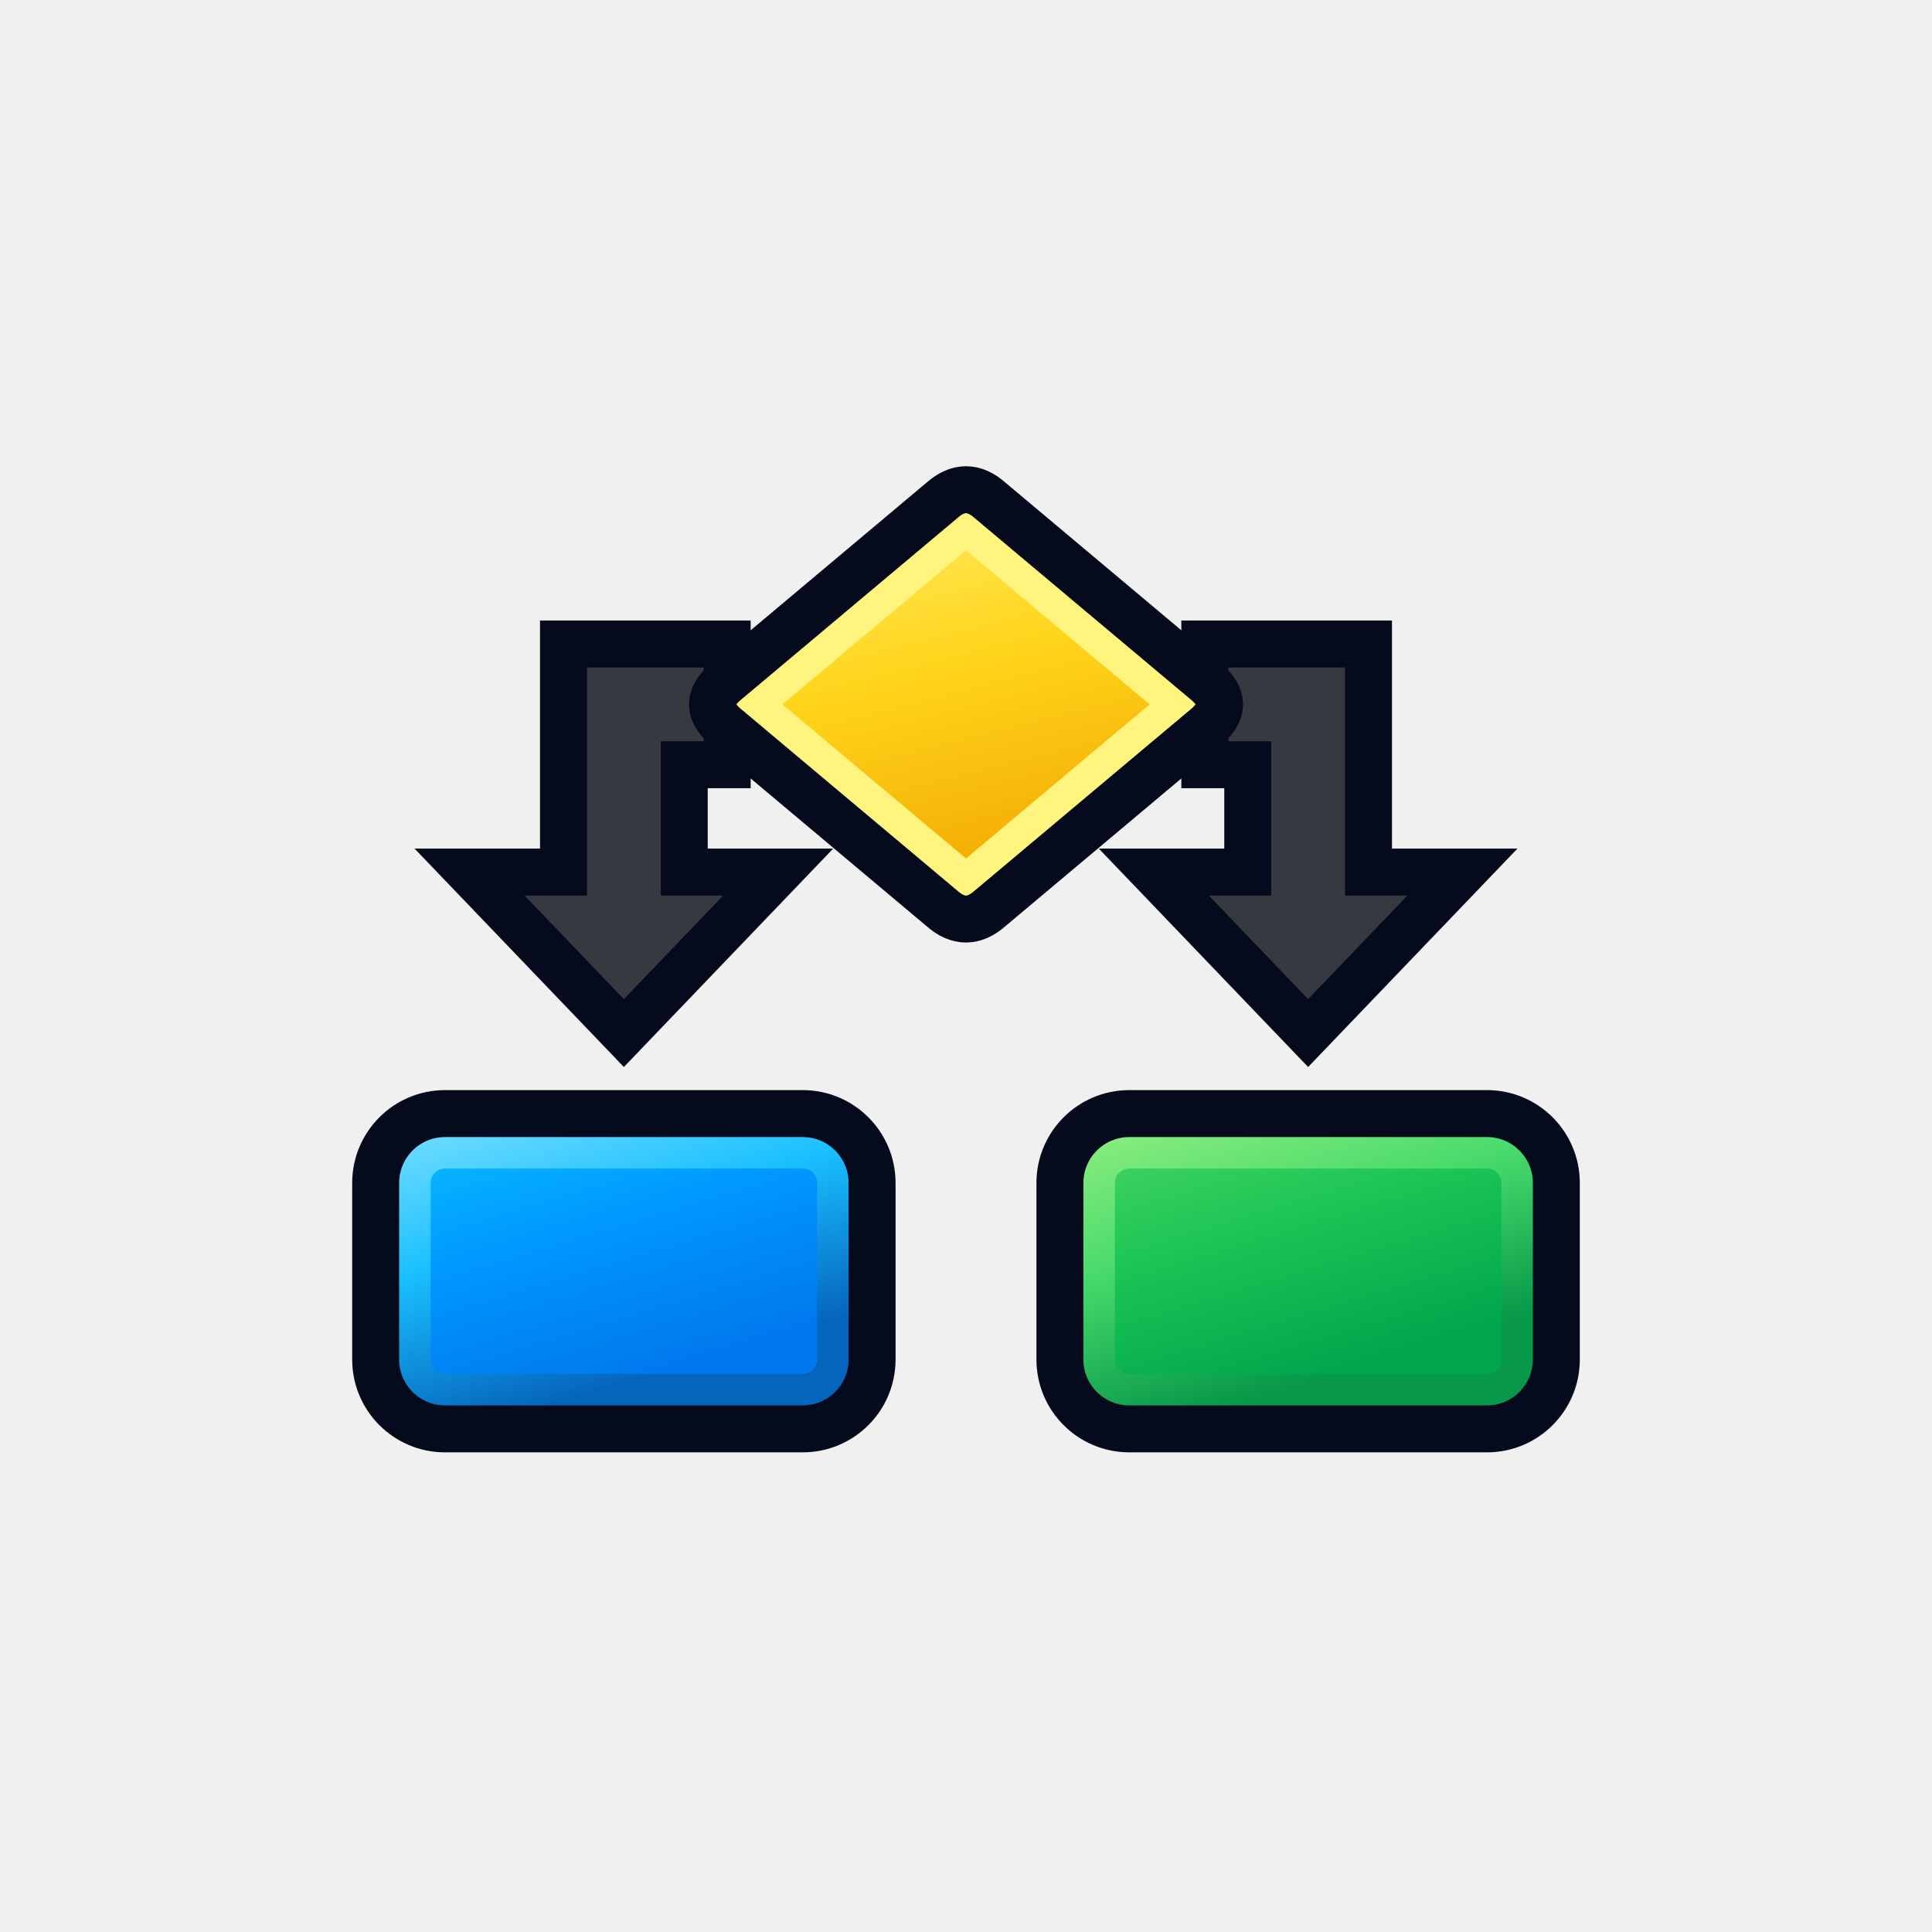
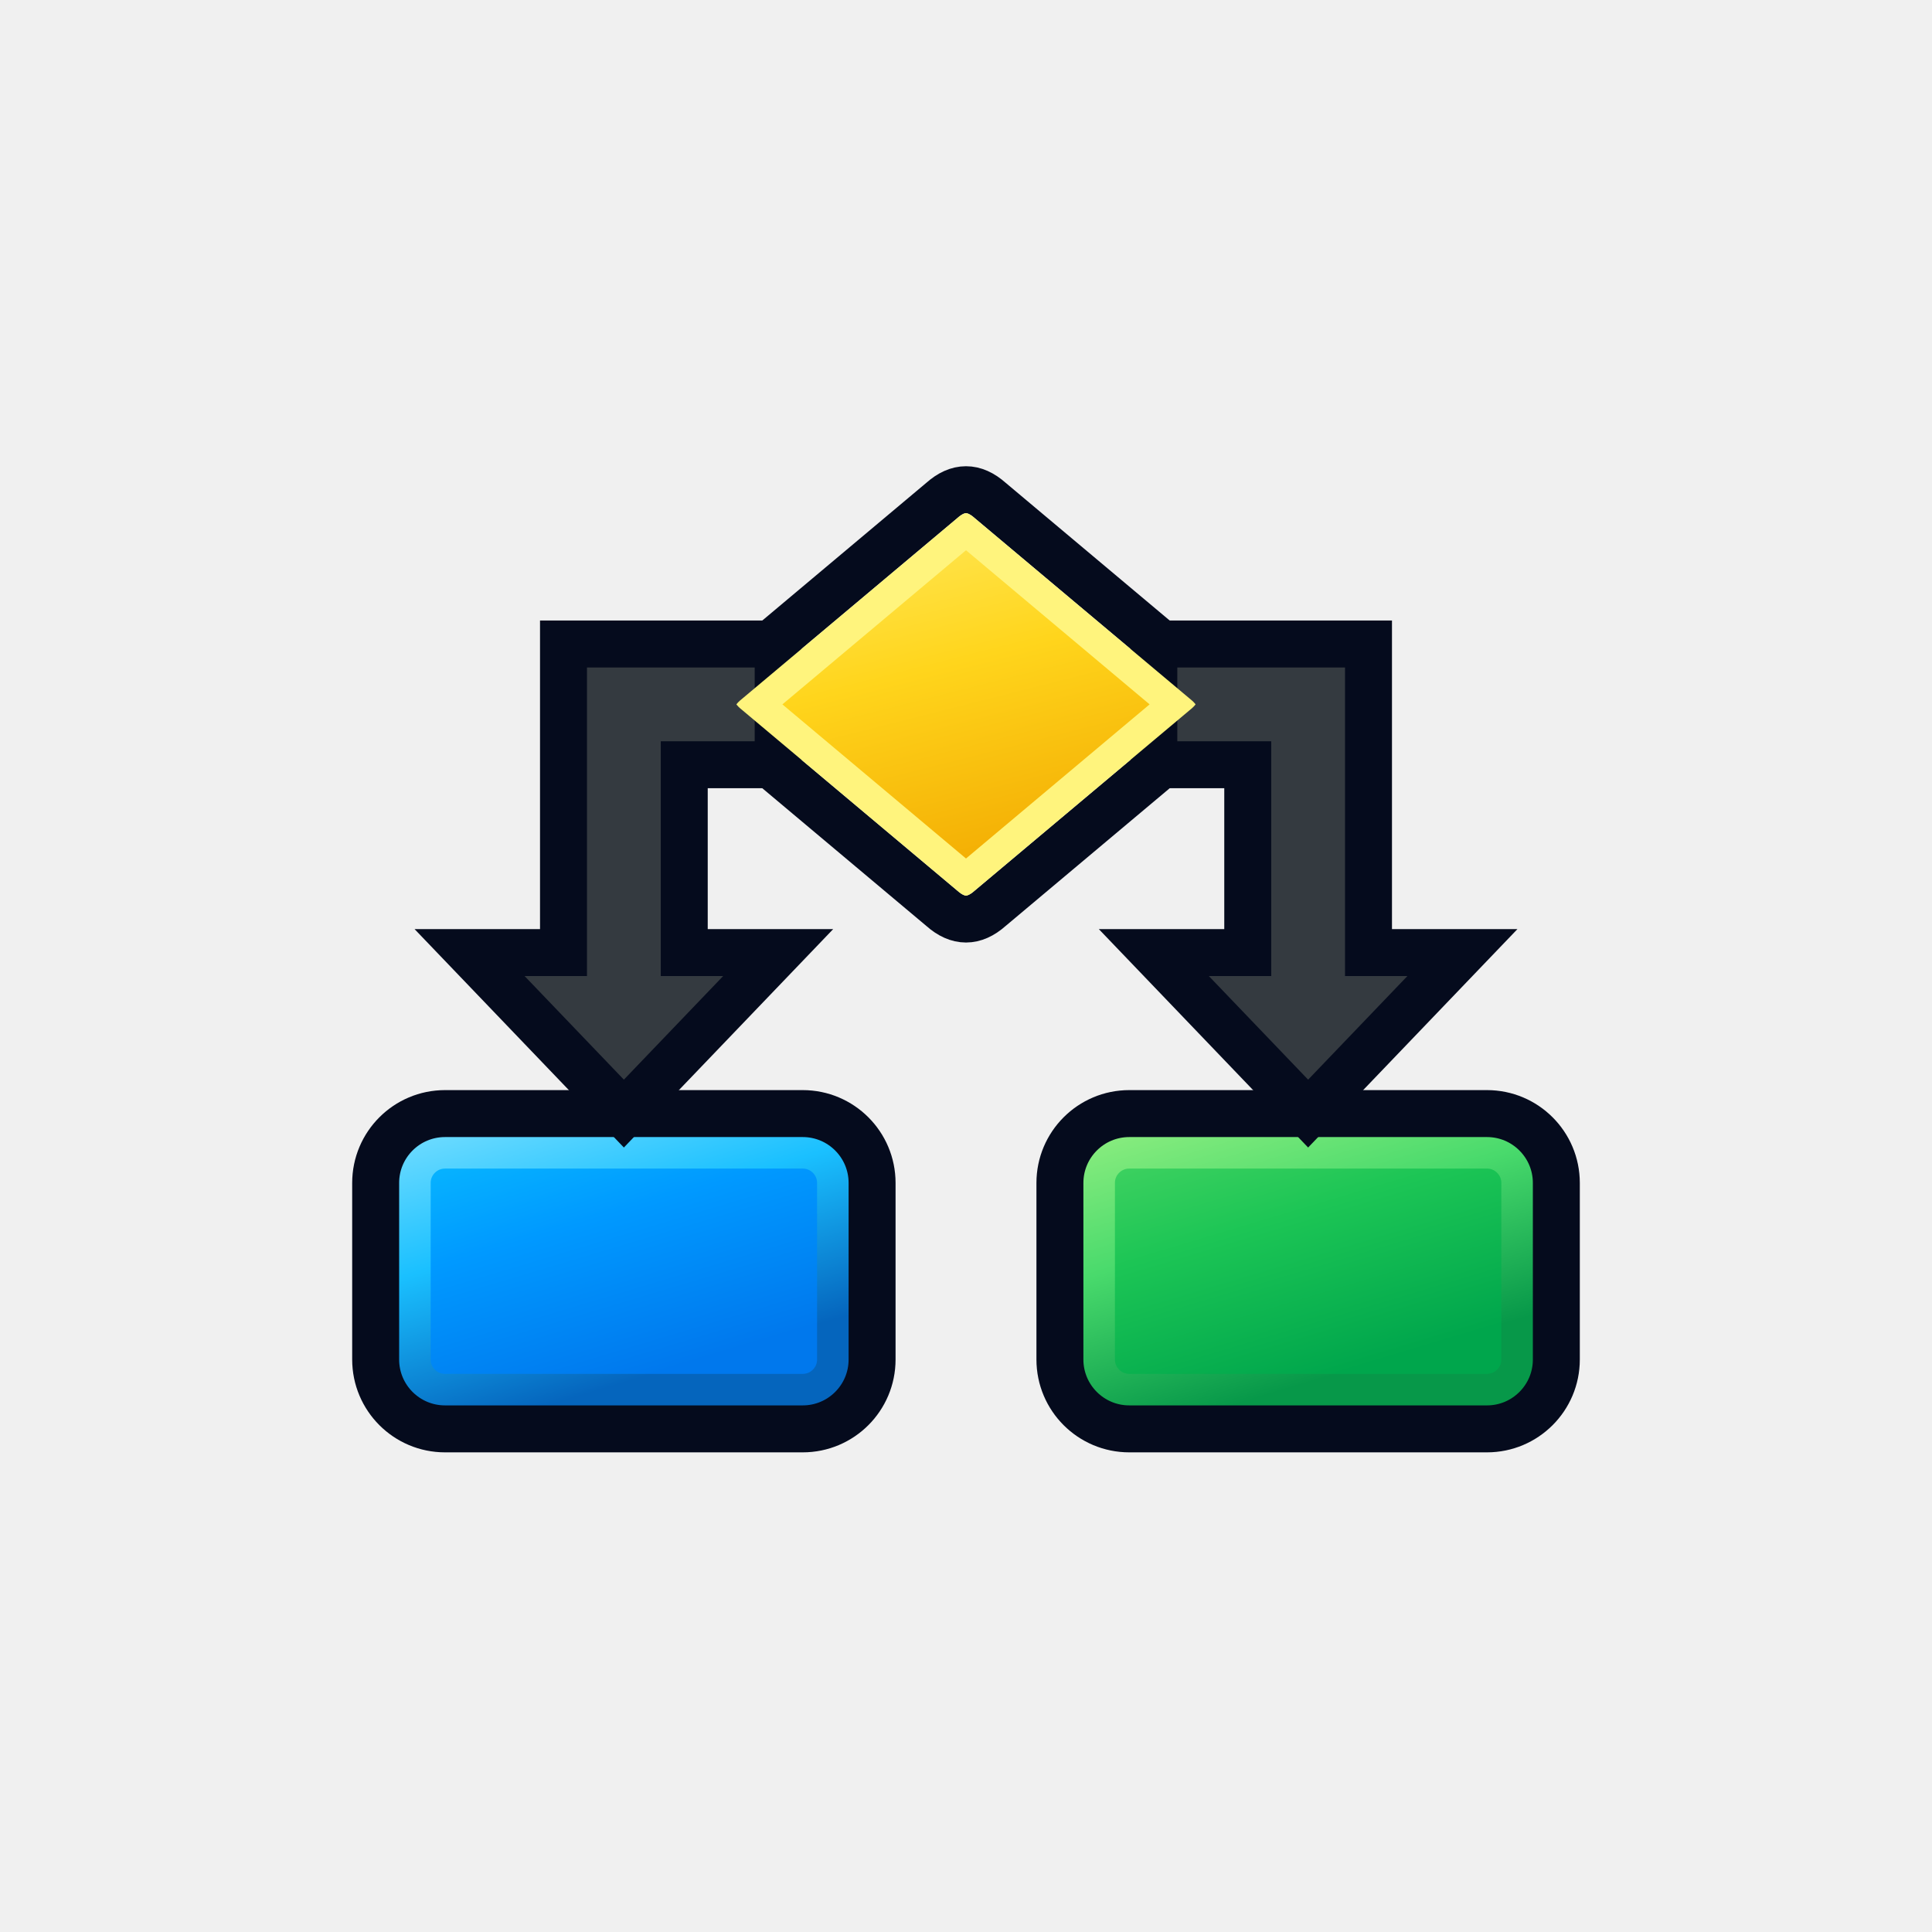
<svg xmlns="http://www.w3.org/2000/svg" width="288" height="288" viewBox="0 0 288 288" role="img" aria-labelledby="algorithm-logic-title">
  <defs>
    <linearGradient id="algorithm-logic-gold" x1="0" y1="0" x2=".3" y2="1">
      <stop offset="0.0" stop-color="#fff071" />
      <stop offset="0.5" stop-color="#ffd51c" />
      <stop offset="1.0" stop-color="#f2a900" />
    </linearGradient>
-     <path id="algorithm-logic-shape1" d="M108.4 96 H84 V130 H70 L93 154 L116 130 H102 V114 H108.4 Z" />
-     <path id="algorithm-logic-shape2" d="M108.4 96 H84 V130 H70 L93 154 L116 130 H102 V114 H108.4 Z" />
+     <path id="algorithm-logic-shape1" d="M116 96 H84 V142 H70 L93 166 L116 142 H102 V114 H116 Z" />
+     <path id="algorithm-logic-shape2" d="M116 96 H84 V142 H70 L93 166 L116 142 H102 V114 H116 Z" />
    <path id="algorithm-logic-shape3" d="M140.4 74.6 Q144 71.4 147.6 74.6 L180 101.8 Q183.6 105 180 108.2 L147.6 135.4 Q144 138.6 140.4 135.4 L108 108.2 Q104.4 105 108 101.8 Z" />
    <clipPath id="algorithm-logic-shape3-clip">
      <use href="#algorithm-logic-shape3" />
    </clipPath>
+     <mask id="algorithm-logic-face-mask" maskUnits="userSpaceOnUse" x="100" y="68" width="88" height="76">
+       <use href="#algorithm-logic-shape3" fill="#ffffff" stroke="#000000" stroke-width="7" />
+     </mask>
    <rect id="algorithm-logic-shape4" x="56" y="166" width="74" height="47" rx="10.34" />
    <clipPath id="algorithm-logic-shape4-clip">
      <use href="#algorithm-logic-shape4" />
    </clipPath>
    <rect id="algorithm-logic-shape5" x="158" y="166" width="74" height="47" rx="10.34" />
    <clipPath id="algorithm-logic-shape5-clip">
      <use href="#algorithm-logic-shape5" />
    </clipPath>
    <linearGradient id="algorithm-logic-box4-paint" gradientUnits="userSpaceOnUse" x1="56" y1="166" x2="70.1" y2="213">
      <stop offset="0" stop-color="#0bc5ff" />
      <stop offset=".5" stop-color="#0099ff" />
      <stop offset="1" stop-color="#0078ed" />
    </linearGradient>
    <linearGradient id="algorithm-logic-box4-edge" gradientUnits="userSpaceOnUse" x1="56" y1="166" x2="70.1" y2="213">
      <stop offset="0" stop-color="#82e2ff" />
      <stop offset=".5" stop-color="#1ac0ff" />
      <stop offset="1" stop-color="#0565bd" />
    </linearGradient>
    <linearGradient id="algorithm-logic-box5-paint" gradientUnits="userSpaceOnUse" x1="158" y1="166" x2="172.1" y2="213">
      <stop offset="0" stop-color="#53d967" />
      <stop offset=".5" stop-color="#1cc555" />
      <stop offset="1" stop-color="#00a64c" />
    </linearGradient>
    <linearGradient id="algorithm-logic-box5-edge" gradientUnits="userSpaceOnUse" x1="158" y1="166" x2="172.1" y2="213">
      <stop offset="0" stop-color="#99f183" />
      <stop offset=".5" stop-color="#49da6c" />
      <stop offset="1" stop-color="#079849" />
    </linearGradient>
  </defs>
  <g stroke-linecap="round" stroke-linejoin="round">
-     <use href="#algorithm-logic-shape1" fill="#343a40" stroke="#050b1d" stroke-width="7" stroke-linejoin="miter" />
-     <g transform="translate(288 0) scale(-1 1)">
-       <use href="#algorithm-logic-shape2" fill="#343a40" stroke="#050b1d" stroke-width="7" stroke-linejoin="miter" />
-     </g>
-     <use href="#algorithm-logic-shape3" fill="url(#algorithm-logic-gold)" />
-     <use href="#algorithm-logic-shape3" fill="none" stroke="#fff47d" stroke-width="16.0" clip-path="url(#algorithm-logic-shape3-clip)" />
    <use href="#algorithm-logic-shape3" fill="none" stroke="#050b1d" stroke-width="7" />
    <use href="#algorithm-logic-shape4" fill="url(#algorithm-logic-box4-paint)" />
    <use href="#algorithm-logic-shape4" fill="none" stroke="url(#algorithm-logic-box4-edge)" stroke-width="16.4" clip-path="url(#algorithm-logic-shape4-clip)" />
    <use href="#algorithm-logic-shape4" fill="none" stroke="#050b1d" stroke-width="7" />
    <use href="#algorithm-logic-shape5" fill="url(#algorithm-logic-box5-paint)" />
    <use href="#algorithm-logic-shape5" fill="none" stroke="url(#algorithm-logic-box5-edge)" stroke-width="16.4" clip-path="url(#algorithm-logic-shape5-clip)" />
    <use href="#algorithm-logic-shape5" fill="none" stroke="#050b1d" stroke-width="7" />
+     <use href="#algorithm-logic-shape1" fill="#343a40" stroke="#050b1d" stroke-width="7" stroke-linejoin="miter" />
+     <g transform="translate(288 0) scale(-1 1)">
+       <use href="#algorithm-logic-shape2" fill="#343a40" stroke="#050b1d" stroke-width="7" stroke-linejoin="miter" />
+     </g>
+     <g mask="url(#algorithm-logic-face-mask)">
+       <use href="#algorithm-logic-shape3" fill="url(#algorithm-logic-gold)" />
+       <use href="#algorithm-logic-shape3" fill="none" stroke="#fff47d" stroke-width="16.0" clip-path="url(#algorithm-logic-shape3-clip)" />
+     </g>
  </g>
</svg>
